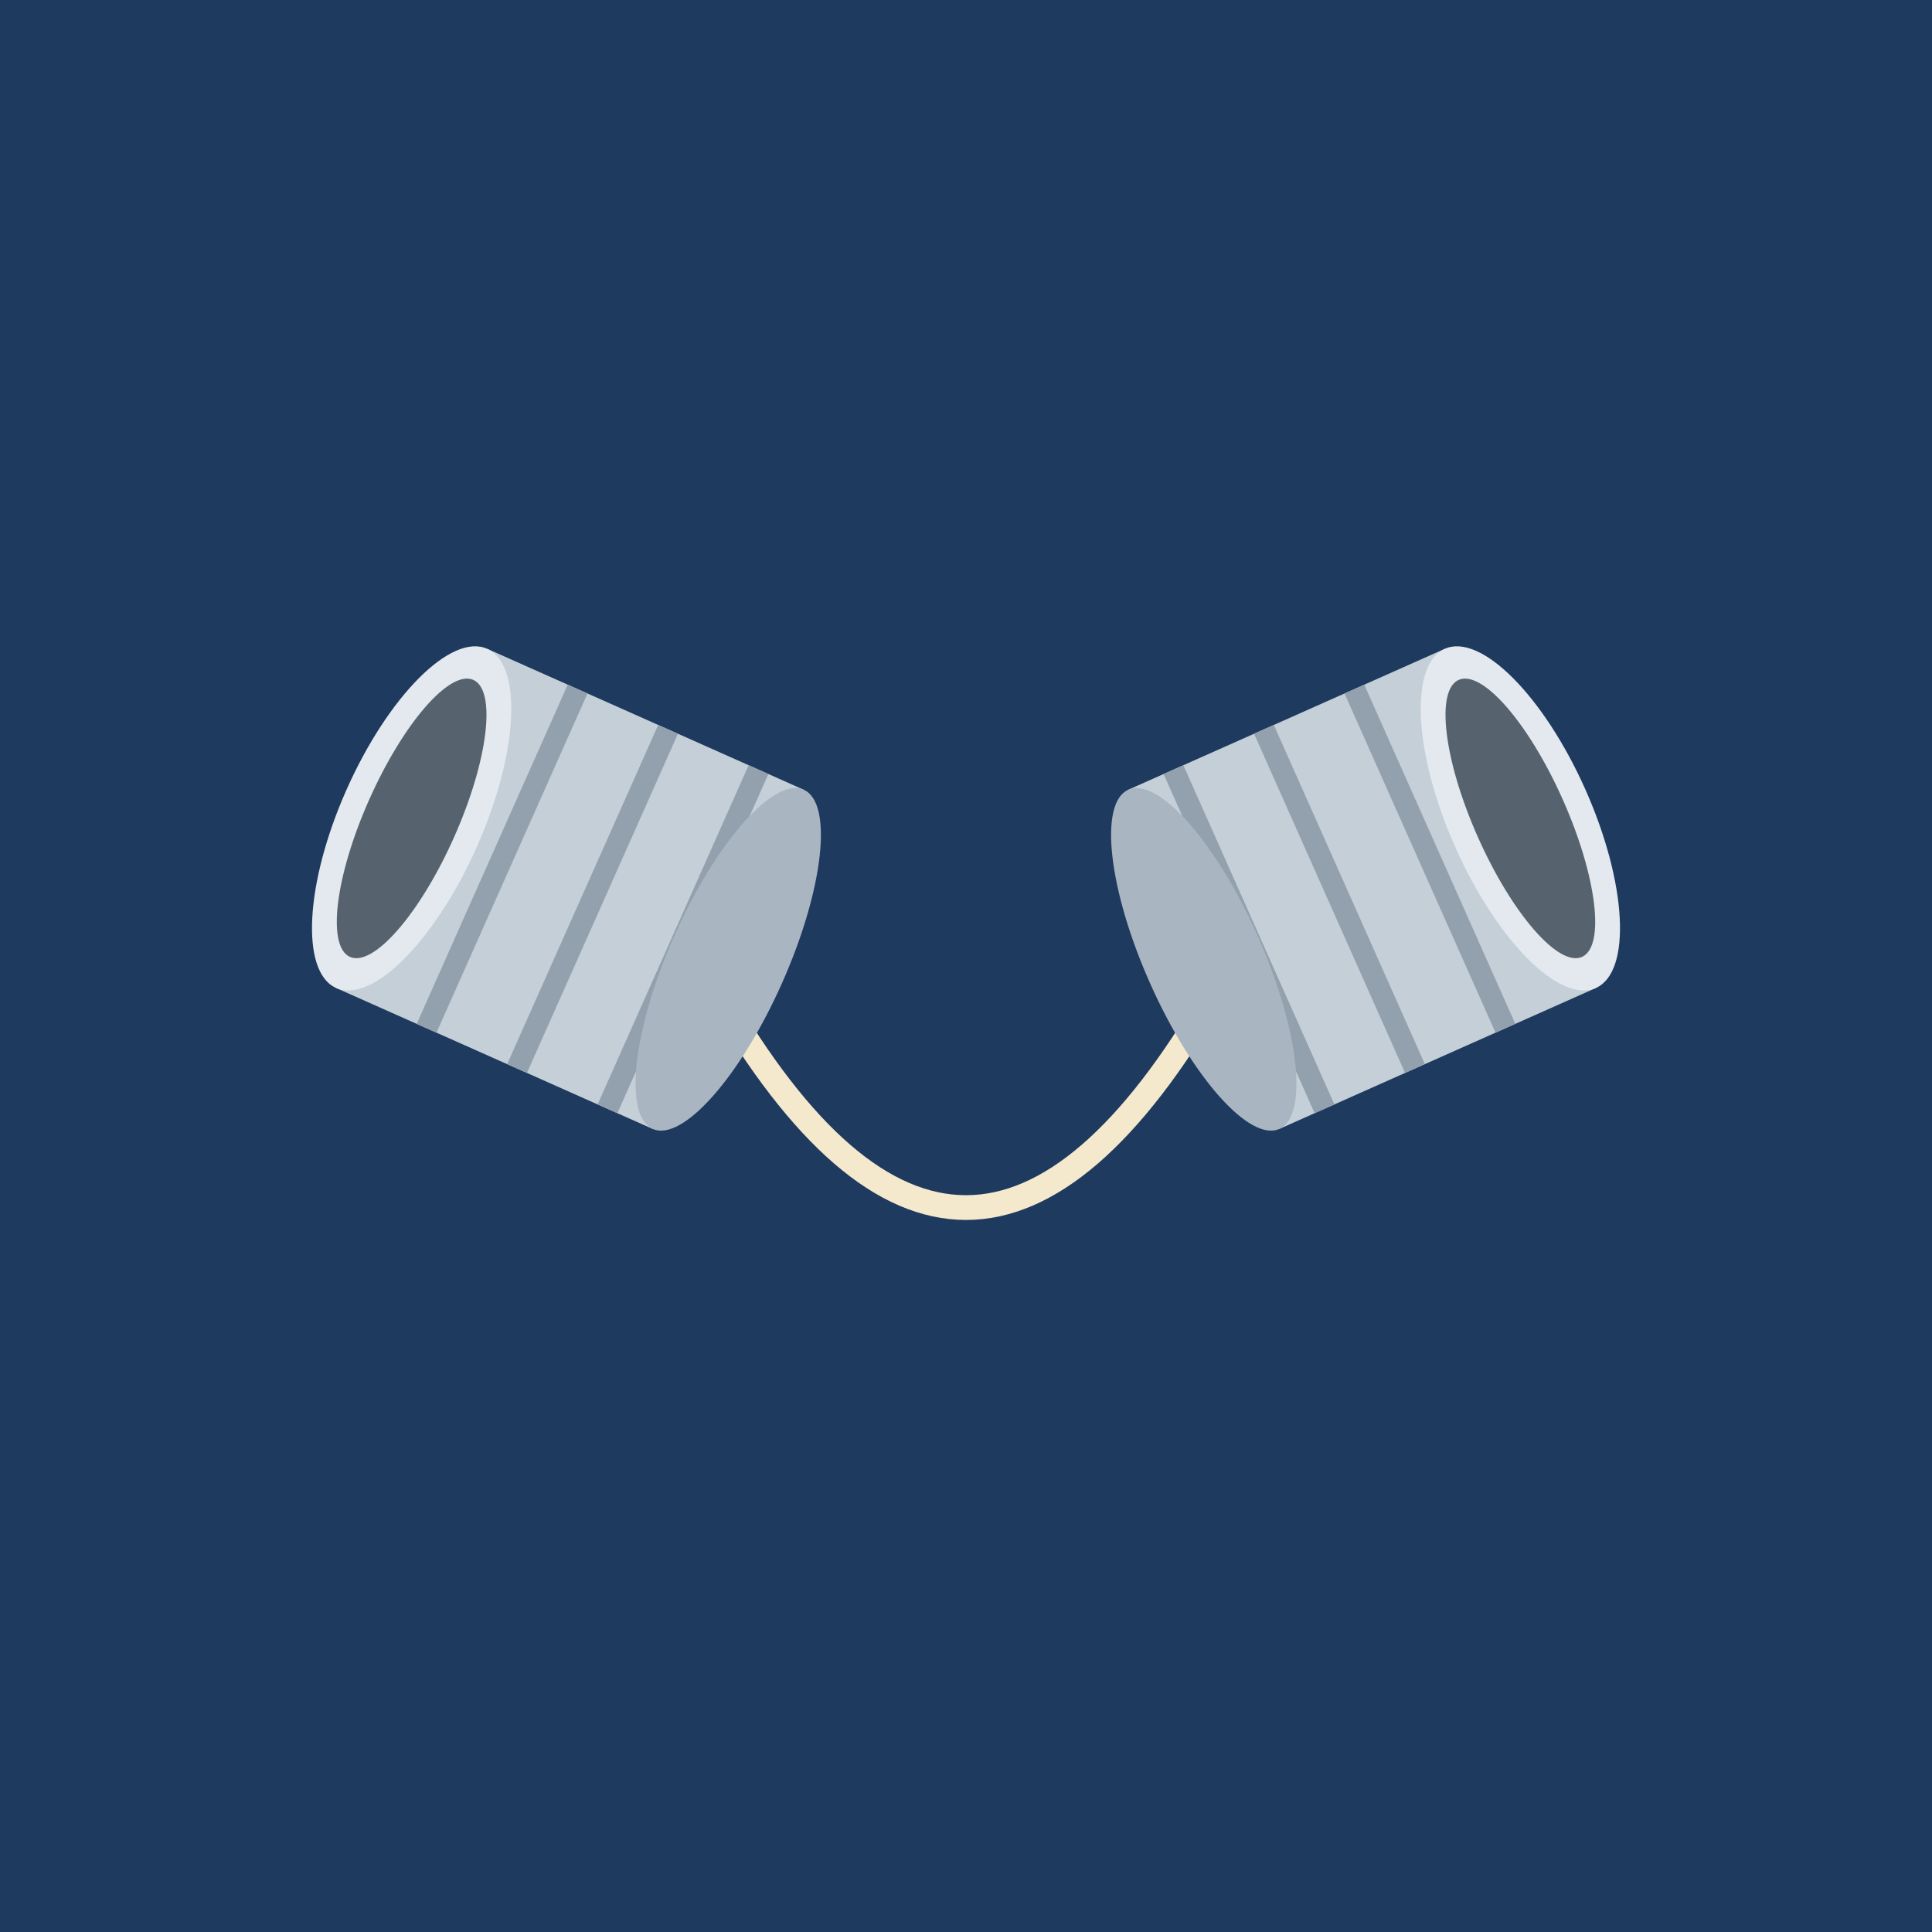
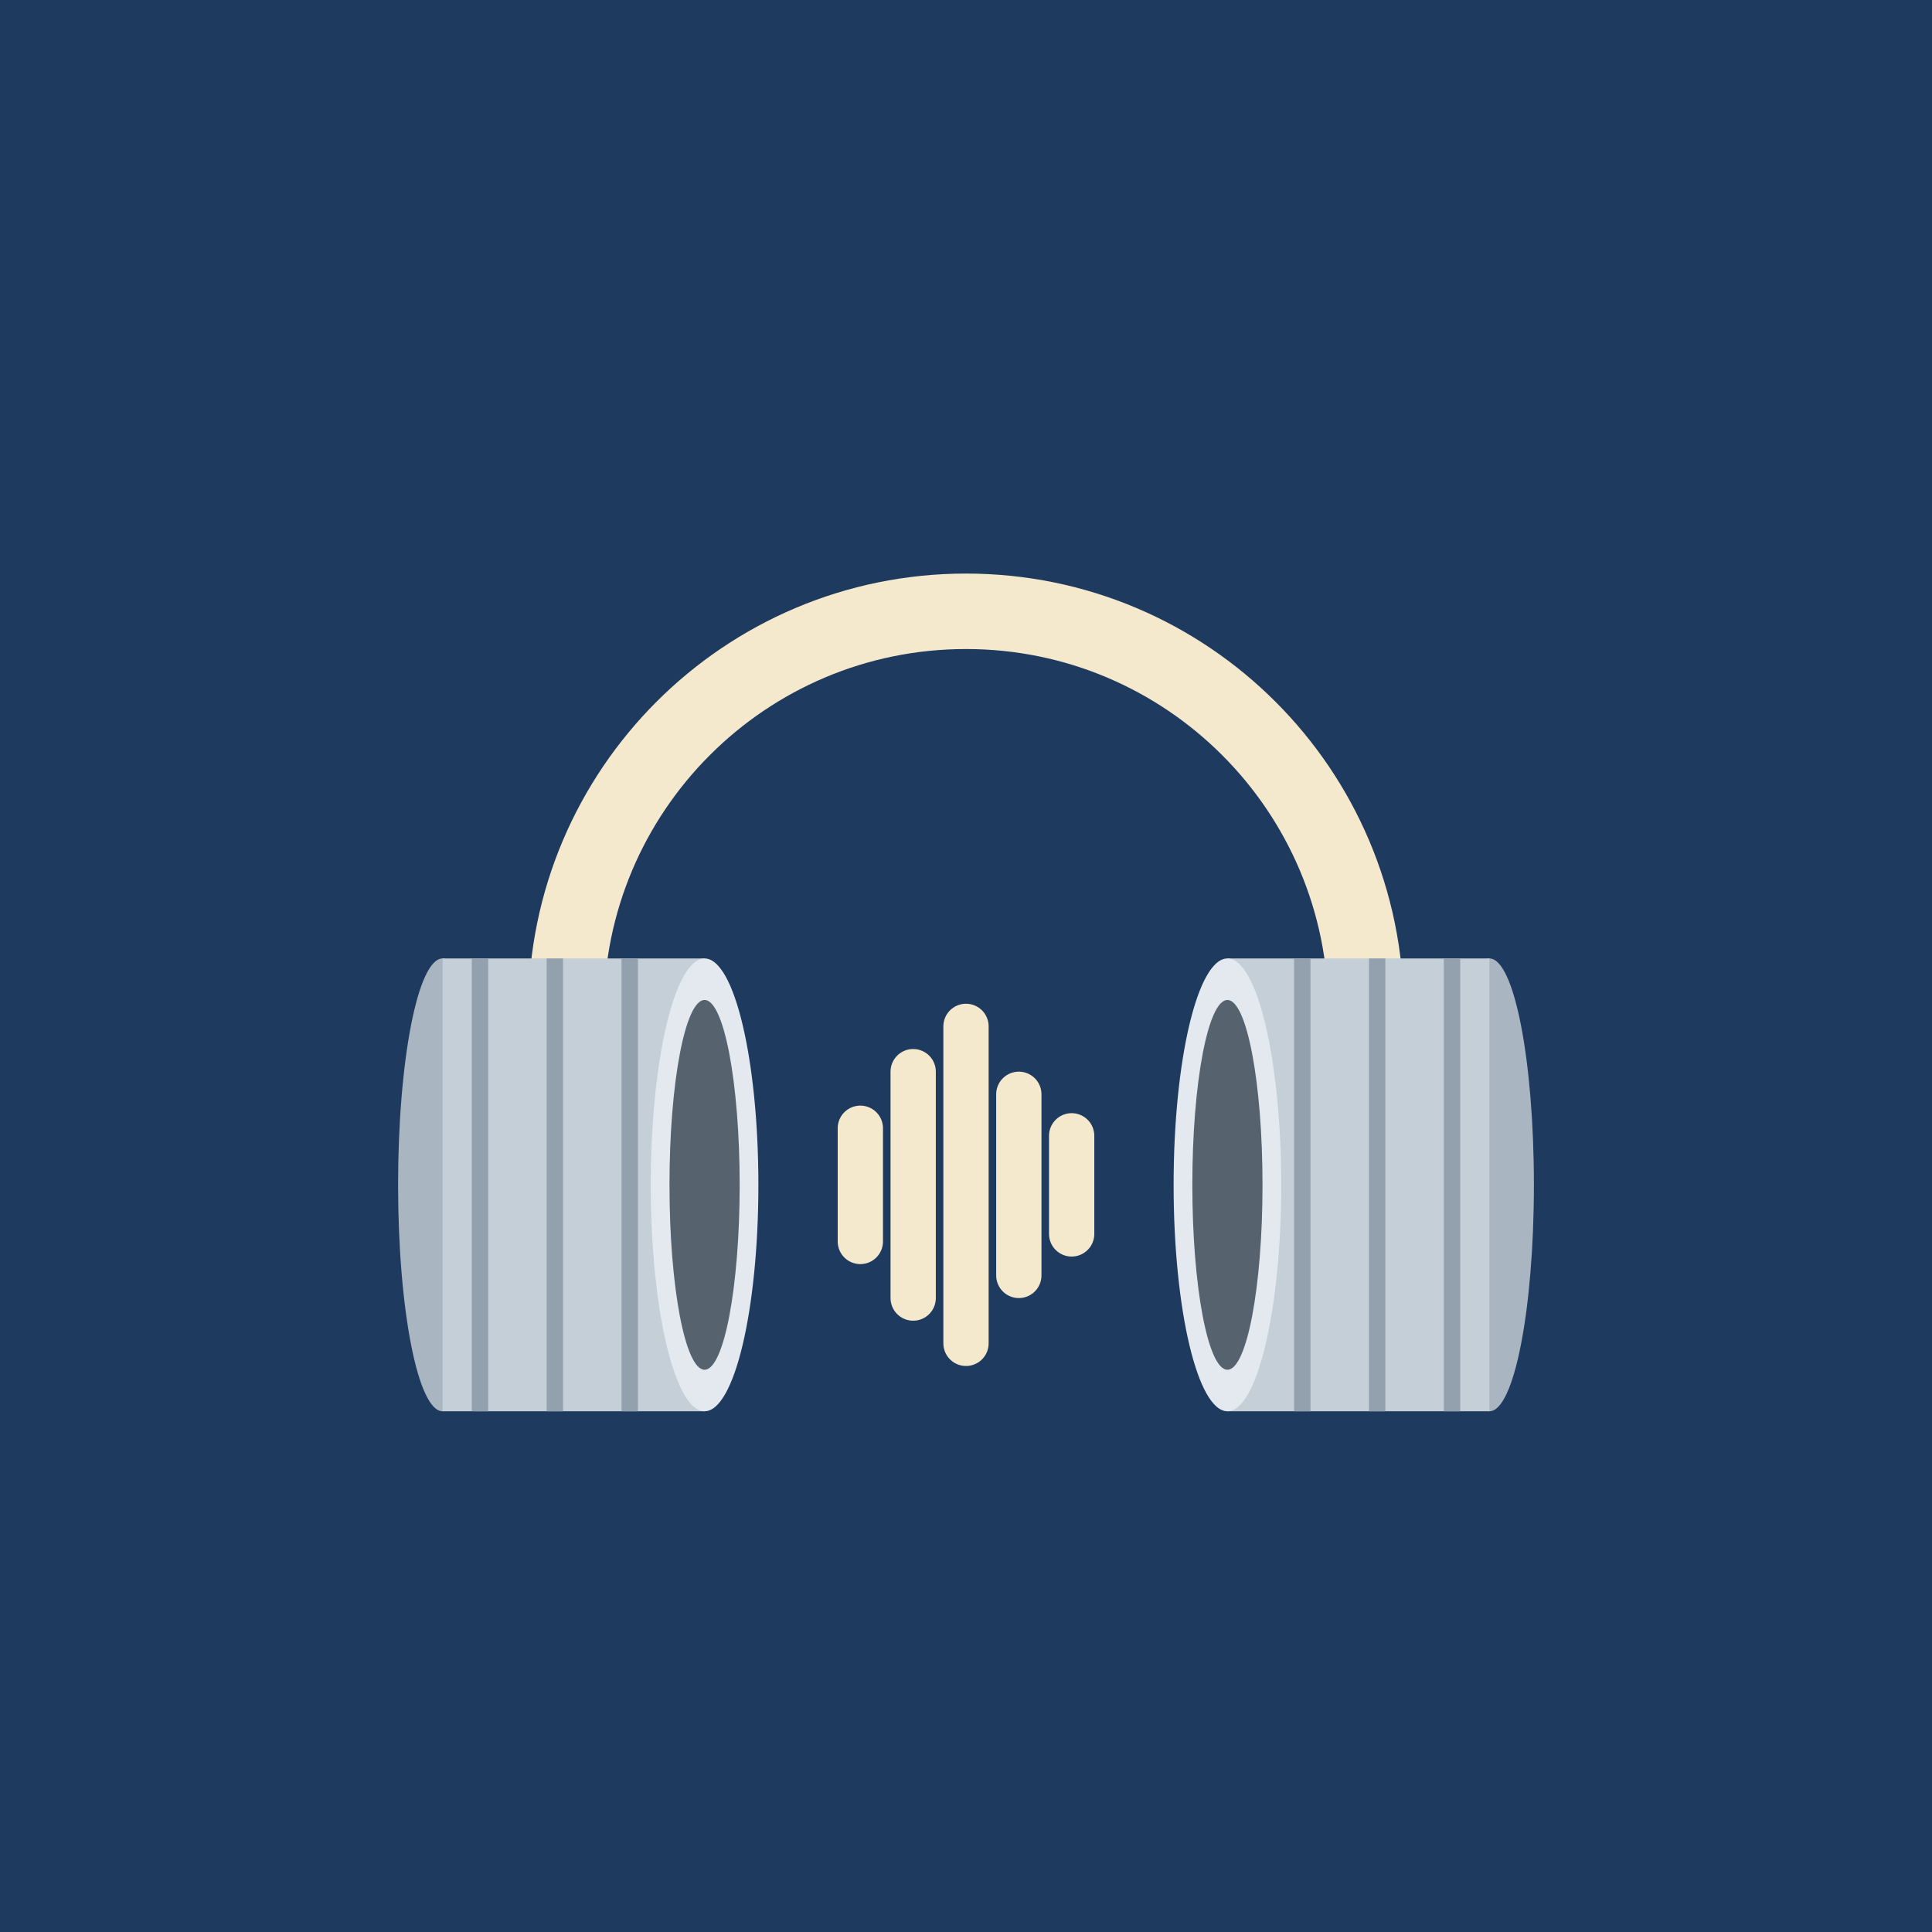
<svg xmlns="http://www.w3.org/2000/svg" viewBox="0 0 512 512">
  <rect width="512" height="512" fill="#1f3a5f" />
-   <g transform="translate(256 270) scale(0.82) translate(-256 -270)">
-     <path d="M176 262 Q256 400 336 262" fill="none" stroke="#f4e9cd" stroke-width="8" stroke-linecap="round" />
-     <g id="can" transform="translate(128 228) rotate(24)">
-       <rect x="-56" y="-60" width="112" height="120" fill="#c5cfd8" />
-       <path d="M-24 -60 v120 M8 -60 v120 M40 -60 v120" stroke="#93a1ae" stroke-width="7" />
-       <ellipse cx="56" cy="0" rx="19" ry="60" fill="#a9b6c2" />
-       <ellipse cx="-56" cy="0" rx="23" ry="60" fill="#e3e9ee" />
-       <ellipse cx="-56" cy="0" rx="15" ry="49" fill="#56636f" />
-     </g>
-     <use href="#can" transform="translate(512 0) scale(-1 1)" />
+   <path d="M150 268 A106 106 0 0 1 362 268" fill="none" stroke="#f4e9cd" stroke-width="20" stroke-linecap="round" />
+   <g transform="translate(152 314) scale(-0.62 1)">
+     <ellipse cx="56" cy="0" rx="19" ry="60" fill="#a9b6c2" />
+     <rect x="-56" y="-60" width="112" height="120" fill="#c5cfd8" />
+     <path d="M-24 -60 v120 M8 -60 v120 M40 -60 v120" stroke="#93a1ae" stroke-width="7" />
+     <ellipse cx="-56" cy="0" rx="23" ry="60" fill="#e3e9ee" />
+     <ellipse cx="-56" cy="0" rx="15" ry="49" fill="#56636f" />
  </g>
+   <g transform="translate(360 314) scale(0.62 1)">
+     <ellipse cx="56" cy="0" rx="19" ry="60" fill="#a9b6c2" />
+     <rect x="-56" y="-60" width="112" height="120" fill="#c5cfd8" />
+     <path d="M-24 -60 v120 M8 -60 v120 M40 -60 v120" stroke="#93a1ae" stroke-width="7" />
+     <ellipse cx="-56" cy="0" rx="23" ry="60" fill="#e3e9ee" />
+     <ellipse cx="-56" cy="0" rx="15" ry="49" fill="#56636f" />
+   </g>
+   <path d="M228 299 v30 M242 284 v60 M256 272 v84 M270 290 v48 M284 301 v26" fill="none" stroke="#f4e9cd" stroke-width="12" stroke-linecap="round" />
</svg>
